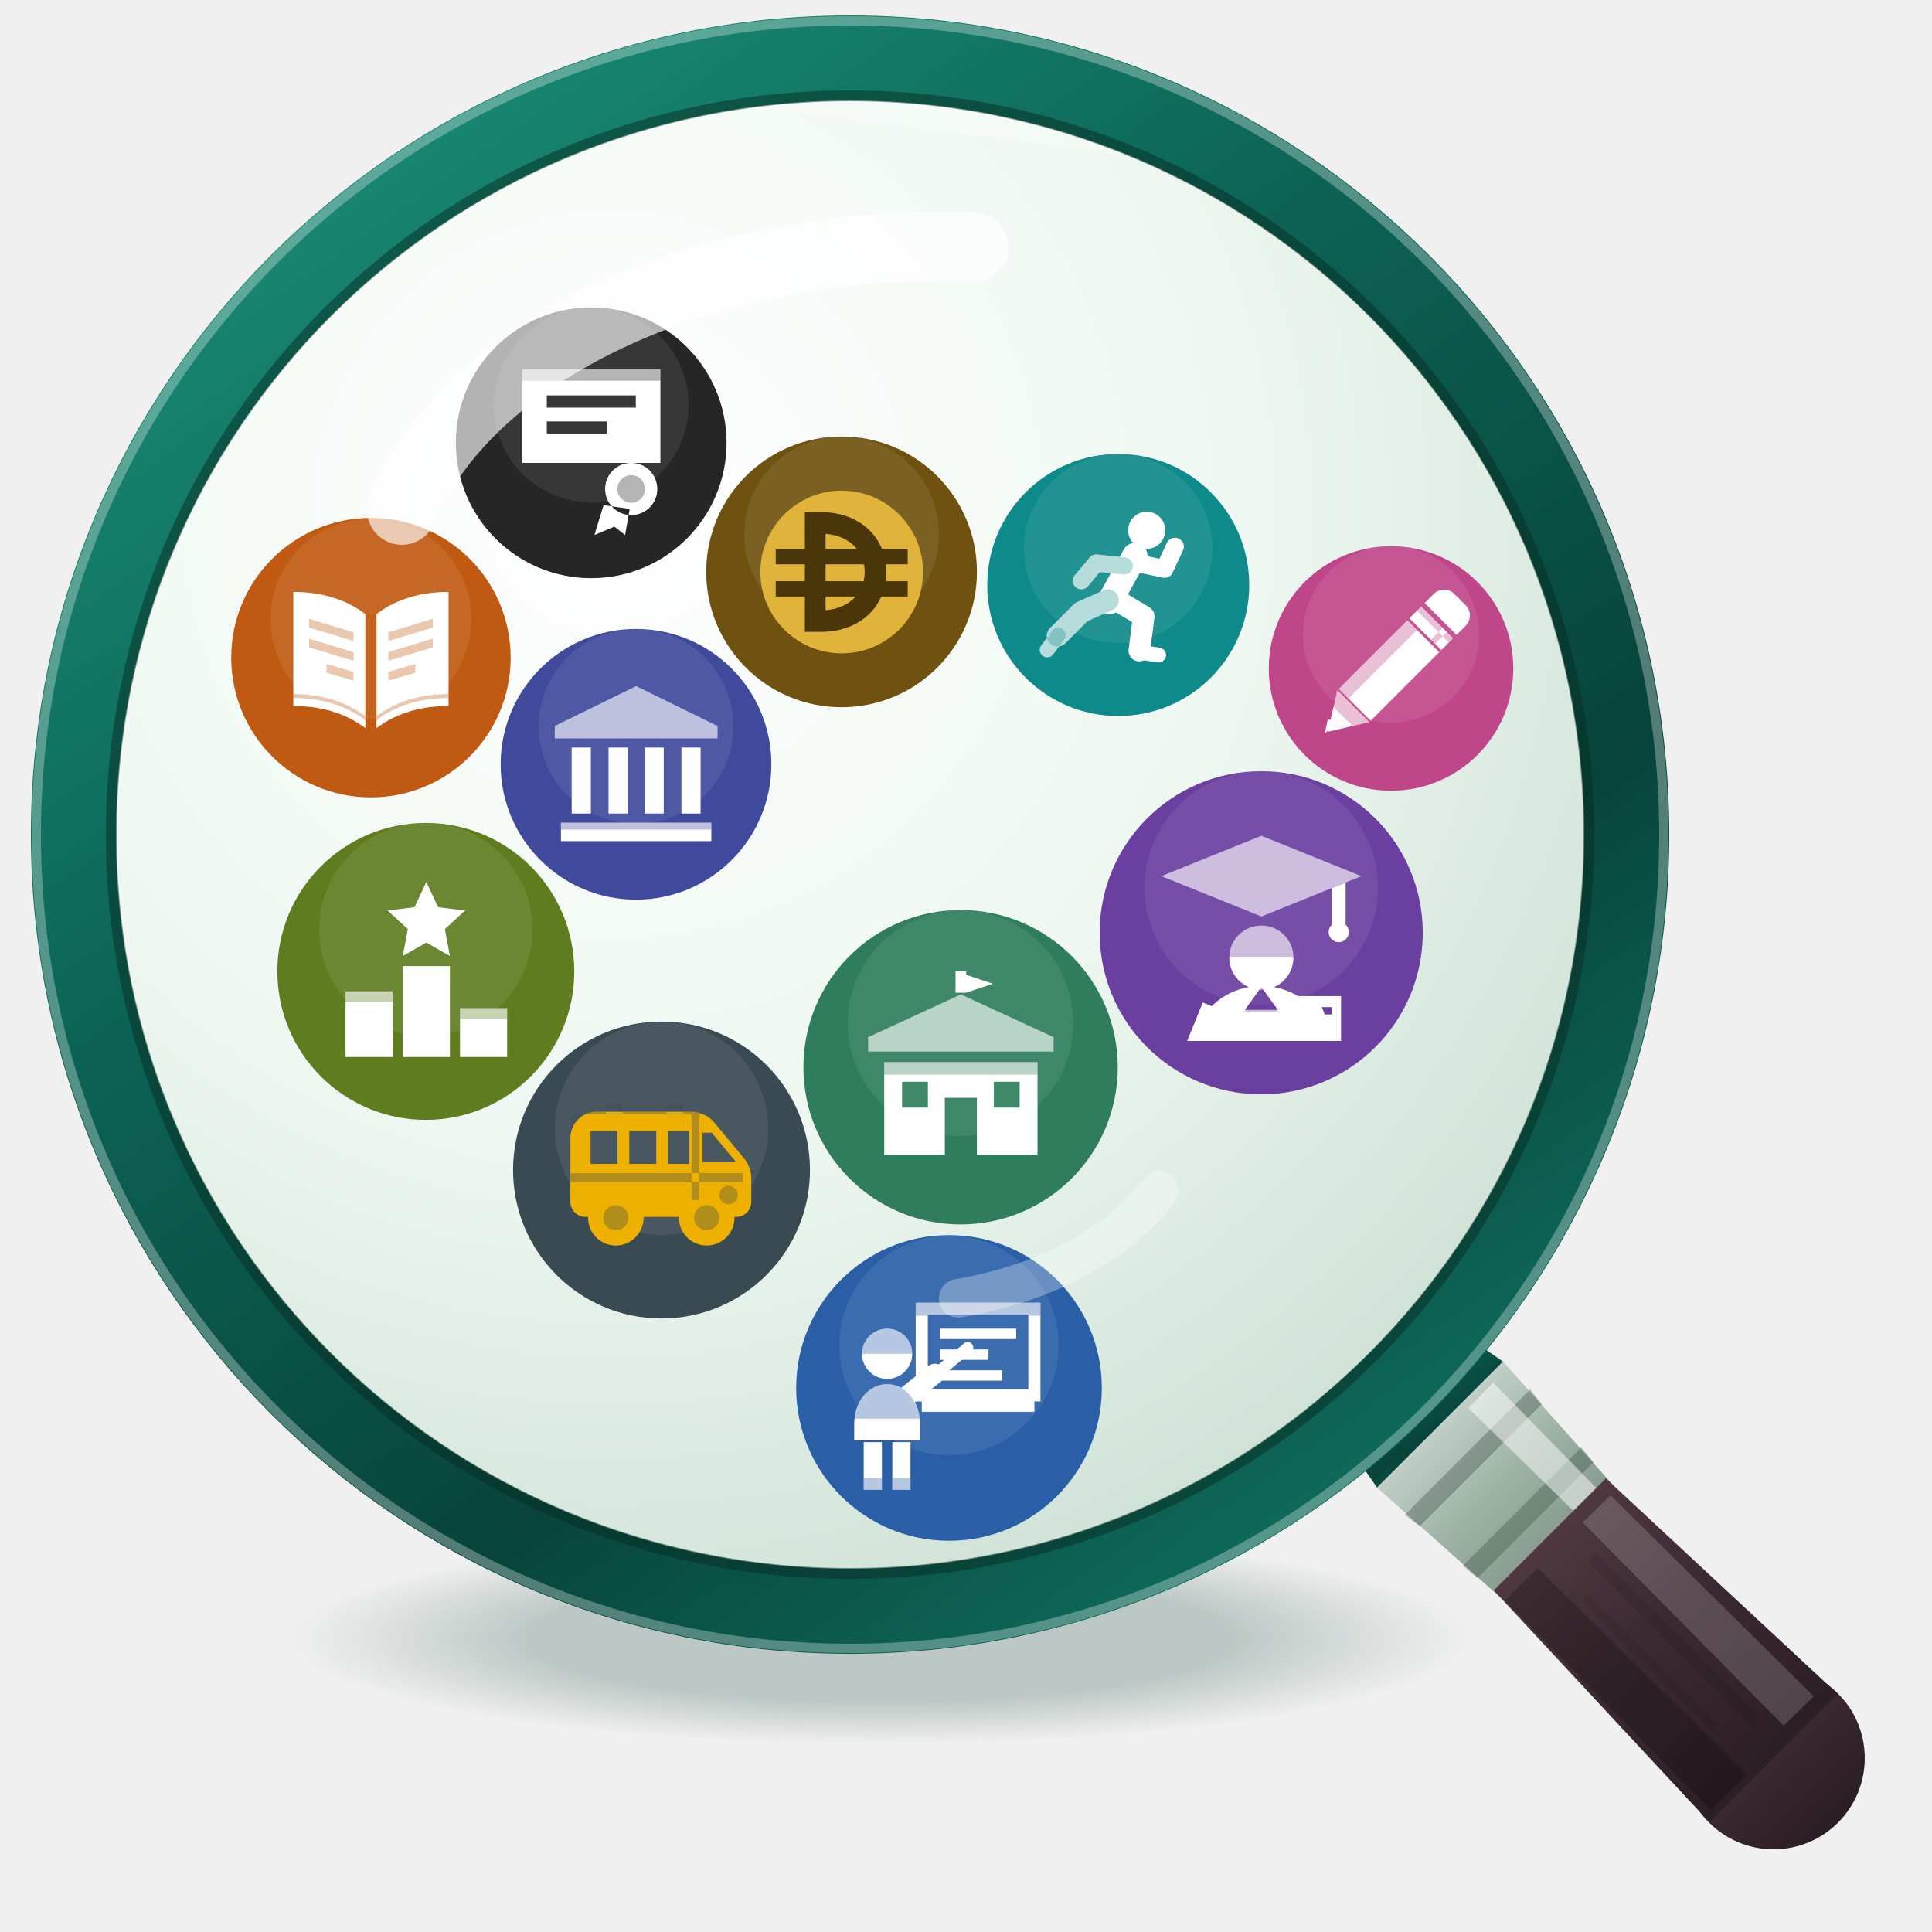
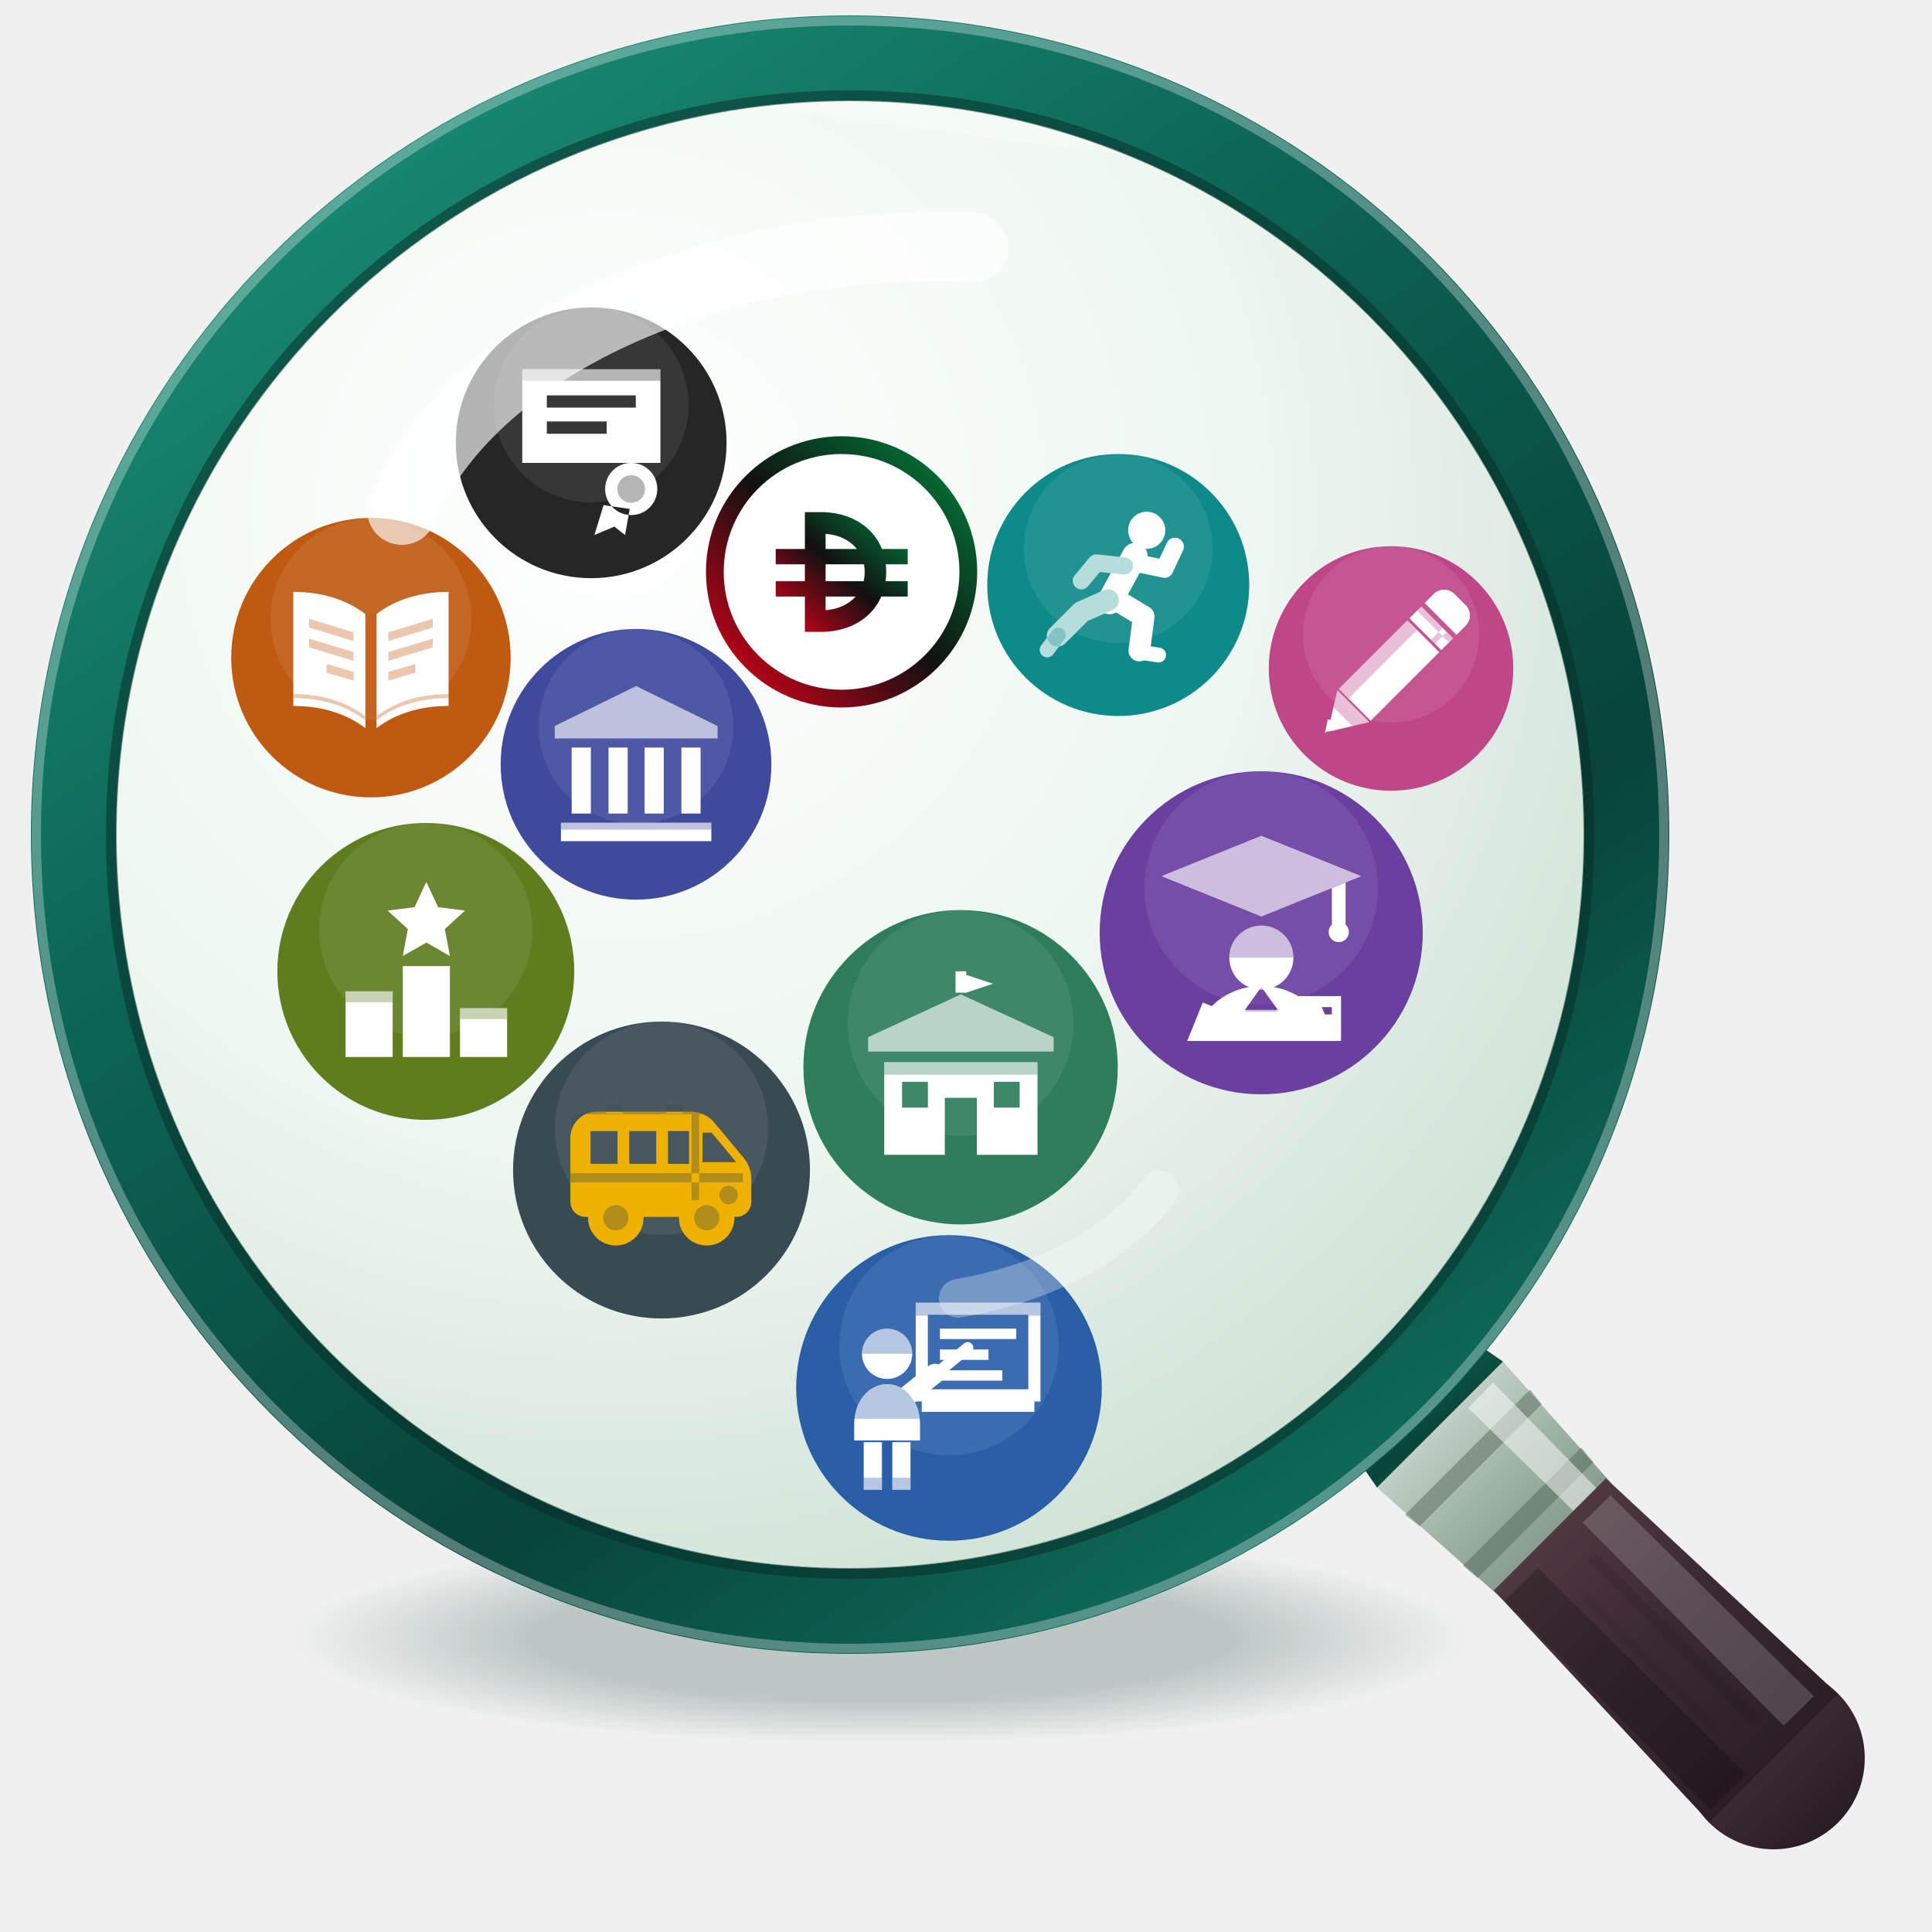
<svg xmlns="http://www.w3.org/2000/svg" viewBox="0 0 250 250" width="250" height="250" role="img" aria-label="Dubai Schools">
  <defs>
    <clipPath id="lensClip">
      <circle cx="110" cy="108" r="95" />
    </clipPath>
    <radialGradient id="glass" cx="34%" cy="28%" r="78%">
      <stop offset="0" stop-color="#ffffff" />
      <stop offset="0.55" stop-color="#eef7f1" />
      <stop offset="1" stop-color="#cfe2d6" />
    </radialGradient>
    <linearGradient id="ringMetal" x1="0.15" y1="0" x2="0.85" y2="1">
      <stop offset="0" stop-color="#1a8d76" />
      <stop offset="0.35" stop-color="#0c6455" />
      <stop offset="0.7" stop-color="#08443a" />
      <stop offset="1" stop-color="#0f7361" />
    </linearGradient>
    <linearGradient id="handleWood" x1="0" y1="0" x2="1" y2="1">
      <stop offset="0" stop-color="#5a4048" />
      <stop offset="0.45" stop-color="#3c2a33" />
      <stop offset="1" stop-color="#241820" />
    </linearGradient>
    <linearGradient id="ferrule" x1="0" y1="0" x2="1" y2="1">
      <stop offset="0" stop-color="#e6ecea" />
      <stop offset="0.5" stop-color="#9fb4a6" />
      <stop offset="1" stop-color="#6f8478" />
+     </linearGradient>
+     <linearGradient id="dhGrad" x1="0" y1="1" x2="1" y2="0">
+       <stop offset="0" stop-color="#e2001a" />
+       <stop offset="0.5" stop-color="#111111" />
+       <stop offset="1" stop-color="#00843d" />
    </linearGradient>
    <radialGradient id="drop" cx="50%" cy="50%" r="50%">
      <stop offset="0.6" stop-color="#0b3b31" stop-opacity=".22" />
      <stop offset="1" stop-color="#0b3b31" stop-opacity="0" />
    </radialGradient>
  </defs>
  <ellipse cx="114" cy="212" rx="76.32" ry="13.78" fill="url(#drop)" />
  <path d="M170.1 180.8 L178.2 192.5 L194.5 176.2 L182.8 168.1 Z" fill="url(#ringMetal)" />
  <path d="M178.2 192.5 L194.7 207.2 L209.2 192.7 L194.5 176.2 Z" fill="url(#ferrule)" />
  <path d="M181.8 196.0 L183.7 197.5 L199.5 181.7 L198.0 179.8 Z" fill="#3f5148" opacity=".38" />
  <path d="M189.3 202.6 L191.2 204.2 L206.2 189.2 L204.6 187.3 Z" fill="#3f5148" opacity=".38" />
  <path d="M190.0 182.2 L204.3 196.2 L207.2 193.2 L193.2 178.9 Z" fill="#ffffff" opacity=".5" />
  <circle cx="229.5" cy="227.5" r="11.8" fill="url(#handleWood)" />
  <path d="M193.3 205.8 L221.2 235.8 L237.8 219.2 L207.8 191.3 Z" fill="url(#handleWood)" />
  <path d="M204.8 197.0 L230.8 223.3 L234.7 219.5 L208.4 193.5 Z" fill="#ffffff" opacity=".17" />
  <path d="M194.7 207.1 L221.4 234.2 L226.0 229.6 L199.0 202.9 Z" fill="#000000" opacity=".22" />
  <path d="M205.5 202.0 L226.7 223.3 L227.8 222.1 L206.5 201.0 Z" fill="#000000" opacity=".09" />
  <path d="M204.6 207.1 L221.5 224.1 L222.5 223.2 L205.5 206.3 Z" fill="#000000" opacity=".07" />
  <circle cx="110" cy="108" r="95" fill="url(#glass)" />
  <g clip-path="url(#lensClip)">
    <g class="bub" style="--i:0">
      <circle cx="163.2" cy="120.7" r="20.905" fill="#6b3fa0" />
      <circle cx="163.2" cy="114.9" r="15.1" fill="#fff" opacity=".08" />
      <g transform="translate(149.0 106.5) scale(1.185)">
        <path d="M12 11.2a3.5 3.5 0 1 0 0 7 3.5 3.5 0 0 0 0-7z" fill="#fff" fill-rule="evenodd" />
        <path d="M12 17.8c-3.6 0-6.6 2.4-7.2 5.5l.1.5h14.2l.1-.5c-.6-3.1-3.6-5.5-7.2-5.5zM12 17.9 10.2 20.4h3.6z" fill="#fff" fill-rule="evenodd" />
        <path d="M5.6 19.6 3.9 23.8h2.3l1.4-3.4z" fill="#fff" fill-rule="evenodd" />
        <path d="M18.4 19.6l1.7 4.2h-2.3l-1.4-3.4z" fill="#fff" fill-rule="evenodd" />
        <path d="M15.6 18.9h5.1v4.9h-5.1z M16.6 20.1h3.1v.8h-3.1z M16.6 21.6h2.2v.8h-2.2z" fill="#fff" fill-rule="evenodd" />
        <path d="M12 1.4 22.9 5.8 12 10.2 1.1 5.8z" fill="#fff" fill-rule="evenodd" />
        <path d="M21.2 6.5v4.6a1.1 1.1 0 1 1-1.5 0V7.1z" fill="#fff" fill-rule="evenodd" />
        <path d="M12 1.4 22.9 5.8 12 10.2 1.1 5.8z M12 11.2a3.5 3.5 0 0 0-3.5 3.5h7A3.5 3.5 0 0 0 12 11.2zM12 17.9 10.2 20.6h3.6z" fill="#6b3fa0" fill-rule="evenodd" opacity=".34" />
      </g>
    </g>
    <g class="bub" style="--i:1">
      <circle cx="124.3" cy="138.1" r="20.34" fill="#2f7d5c" />
      <circle cx="124.3" cy="132.4" r="14.6" fill="#fff" opacity=".08" />
      <g transform="translate(110.5 124.3) scale(1.153)">
        <path d="M11.4 1.2h1.2v2.4h-1.2z M12.6 1.6l3 1-3 1zM12 3.8 22.4 8.6v1.6H1.6V8.6zM3.4 11.4h17.2V21.8H3.4zM10.2 15.4h3.6v6.4h-3.6zM5.4 13.6h2.9v2.9H5.4z M15.7 13.6h2.9v2.9h-2.9z" fill="#fff" fill-rule="evenodd" />
        <path d="M12 3.8 22.4 8.6v1.6H1.6V8.6z M3.4 11.4h17.2v1.4H3.4z" fill="#2f7d5c" fill-rule="evenodd" opacity=".34" />
      </g>
    </g>
    <g class="bub" style="--i:2">
      <circle cx="122.8" cy="179.6" r="19.775" fill="#2a5fa8" />
      <circle cx="122.8" cy="174.1" r="14.2" fill="#fff" opacity=".08" />
      <g transform="translate(109.3 166.1) scale(1.121)">
        <path d="M8.2 2.2h14.4v11.4H8.2z M9.6 3.6h11.6v8.6H9.6zM11 5.2h8.8v1.2H11z M11 7.6h5.6v1.2H11z M11 10h7.2v1.2H11zM8.9 13.6h13v1.2h-13z" fill="#fff" fill-rule="evenodd" />
        <path d="M4.9 5.2a2.9 2.9 0 1 0 0 5.8 2.9 2.9 0 0 0 0-5.8z" fill="#fff" fill-rule="evenodd" />
        <path d="M4.9 11.6c-2.1 0-3.8 2-3.8 4.6v1.9h7.6v-1.9c0-2.6-1.7-4.6-3.8-4.6z" fill="#fff" fill-rule="evenodd" />
        <path d="M2.2 18.3h2.1v5.5H2.2z M5.5 18.3h2.1v5.5H5.5z" fill="#fff" fill-rule="evenodd" />
        <path d="M6.4 13.6 10.4 10.4" fill="none" stroke="#fff" stroke-width="2.3" stroke-linecap="round" stroke-linejoin="round" />
        <path d="M10.2 10.7 14.2 7.4" fill="none" stroke="#fff" stroke-width="1.3" stroke-linecap="round" stroke-linejoin="round" />
        <path d="M8.2 2.2h14.4v1.5H8.2z M4.9 5.2a2.9 2.9 0 0 0-2.9 2.9h5.8a2.9 2.9 0 0 0-2.9-2.9zM1.1 15.6c.4-2.4 1.9-4 3.8-4s3.4 1.6 3.8 4zM2.2 22.4h2.1v1.4H2.2z M5.5 22.4h2.1v1.4H5.5z" fill="#2a5fa8" fill-rule="evenodd" opacity=".34" />
      </g>
    </g>
    <g class="bub" style="--i:3">
      <circle cx="85.6" cy="151.4" r="19.21" fill="#3a4a52" />
      <circle cx="85.6" cy="146.0" r="13.8" fill="#fff" opacity=".08" />
      <g transform="translate(72.5 138.3) scale(1.089)">
        <path d="M1.2 8.2c0-1.7 1.4-3.1 3.1-3.1h11.2c1.1 0 2.2.5 2.9 1.4l3.4 4.1c.6.7.9 1.6.9 2.5v2.7c0 1-.8 1.8-1.8 1.8H3c-1 0-1.8-.8-1.8-1.8zM3.6 7.4h3.2v3.9H3.6z M8.2 7.4h3.2v3.9H8.2z M12.8 7.4h2.5v3.9h-2.5zM16.9 7.6h1.1l2.9 3.5h-4z" fill="#efb100" fill-rule="evenodd" />
        <path d="M6.6 14.4a3.3 3.3 0 1 0 0 6.6 3.3 3.3 0 0 0 0-6.6z" fill="#efb100" fill-rule="evenodd" />
        <path d="M17.4 14.4a3.3 3.3 0 1 0 0 6.6 3.3 3.3 0 0 0 0-6.6z" fill="#efb100" fill-rule="evenodd" />
        <path d="M1.2 8.2c0-1.7 1.4-3.1 3.1-3.1h11.2c.5 0 1 .1 1.5.3H1.4zM6.6 16.2a1.5 1.5 0 1 0 0 3 1.5 1.5 0 0 0 0-3z M17.4 16.2a1.5 1.5 0 1 0 0 3 1.5 1.5 0 0 0 0-3zM1.2 12.4h20.5v1.1H1.2zM15.6 5.4h.9v10.2h-.9zM20 13.9a1.1 1.1 0 1 0 0 2.2 1.1 1.1 0 0 0 0-2.2zM5.4 4.2h2v1.1h-2z M12.6 4.2h2v1.1h-2z" fill="#3a4a52" fill-rule="evenodd" opacity=".34" />
      </g>
    </g>
    <g class="bub" style="--i:4">
      <circle cx="55.1" cy="125.7" r="19.21" fill="#5f7d1f" />
      <circle cx="55.1" cy="120.3" r="13.8" fill="#fff" opacity=".08" />
      <g transform="translate(42.1 112.6) scale(1.089)">
        <path d="M12 1.4l1.4 3 3.2.4-2.4 2.2.6 3.2-2.8-1.6-2.8 1.6.6-3.2L7.4 4.8l3.2-.4zM9.2 11.4h5.6v10.8H9.2zM2.4 14.4H8v7.8H2.4zM16 16.4h5.6v5.8H16z" fill="#fff" fill-rule="evenodd" />
        <path d="M2.4 14.4H8v1.3H2.4z M16 16.4h5.6v1.3H16z" fill="#5f7d1f" fill-rule="evenodd" opacity=".34" />
      </g>
    </g>
    <g class="bub" style="--i:5">
      <circle cx="48.0" cy="85.1" r="18.08" fill="#c05a12" />
      <circle cx="48.0" cy="80.1" r="13.0" fill="#fff" opacity=".08" />
      <g transform="translate(35.7 72.8) scale(1.025)">
        <path d="M11.3 6.5C8.8 4.6 5.7 3.7 2.2 3.7v12.9c3.5 0 6.6.9 9.1 2.8zM12.7 6.5c2.5-1.9 5.6-2.8 9.1-2.8v12.9c-3.5 0-6.6.9-9.1 2.8zM2.2 16.6c3.5 0 6.6.9 9.1 2.8v1.5c-2.5-1.9-5.6-2.8-9.1-2.8zM21.8 16.6c-3.5 0-6.6.9-9.1 2.8v1.5c2.5-1.9 5.6-2.8 9.1-2.8z" fill="#fff" fill-rule="evenodd" />
        <path d="M11.3 6.5h1.4v12.9h-1.4zM9.8 8.8 4.2 7.1v1.1l5.6 1.7z M9.8 11.3 4.2 9.6v1.1l5.6 1.7zM9.8 13.8 6.4 12.8v1.1l3.4 1zM14.2 8.8 19.8 7.1v1.1l-5.6 1.7z M14.2 11.3 19.8 9.6v1.1l-5.6 1.7zM14.2 13.8 17.6 12.8v1.1l-3.4 1zM2.2 16.6c3.5 0 6.6.9 9.1 2.8v.5c-2.5-1.9-5.6-2.8-9.1-2.8zM21.8 16.6c-3.5 0-6.6.9-9.1 2.8v.5c2.5-1.9 5.6-2.8 9.1-2.8z" fill="#c05a12" fill-rule="evenodd" opacity=".34" />
      </g>
    </g>
    <g class="bub" style="--i:6">
      <circle cx="82.3" cy="98.9" r="17.515" fill="#3f4a9c" />
      <circle cx="82.3" cy="94.0" r="12.6" fill="#fff" opacity=".08" />
      <g transform="translate(70.4 87.0) scale(0.993)">
        <path d="M12 1.8 22.6 7v1.6H1.4V7zM3.6 9.8h2.5v8.6H3.6z M8.4 9.8h2.5v8.6H8.4z M13.1 9.8h2.5v8.6h-2.5z M17.9 9.8h2.5v8.6h-2.5zM2.2 19.6h19.6v2.4H2.2z" fill="#fff" fill-rule="evenodd" />
        <path d="M12 1.8 22.6 7v1.6H1.4V7z M2.2 19.6h19.6v.9H2.2z" fill="#3f4a9c" fill-rule="evenodd" opacity=".34" />
      </g>
    </g>
    <g class="bub" style="--i:7">
      <circle cx="76.5" cy="57.3" r="17.515" fill="#262626" />
      <circle cx="76.5" cy="52.4" r="12.6" fill="#fff" opacity=".08" />
      <g transform="translate(64.6 45.4) scale(0.993)">
        <path d="M3 2.4h18v12.2H3z M6.2 5.8h11.6v1.6H6.2z M6.2 9.2h7.8v1.6H6.2zM17.2 14.6a3.4 3.4 0 1 0 0 6.8 3.4 3.4 0 0 0 0-6.8zM13.6 20.1 12.4 24l2.6-1.1 1.4 1.1.6-3.4z" fill="#fff" fill-rule="evenodd" />
        <path d="M3 2.4h18v1.5H3z M17.2 16.2a1.8 1.8 0 1 0 0 3.6 1.8 1.8 0 0 0 0-3.6z" fill="#262626" fill-rule="evenodd" opacity=".34" />
      </g>
    </g>
    <g class="bub" style="--i:8">
-       <circle cx="108.9" cy="74.0" r="17.515" fill="#6f5210" />
+       <circle cx="108.9" cy="74.0" r="17.515" fill="#ffffff" />
      <circle cx="108.9" cy="69.1" r="12.6" fill="#fff" opacity=".08" />
+       <circle cx="108.9" cy="74.0" r="16.4" fill="none" stroke="url(#dhGrad)" stroke-width="2.3" />
      <g transform="translate(97.0 62.1) scale(0.993)">
-         <path d="M12 1.4a10.6 10.6 0 1 1 0 21.2 10.6 10.6 0 0 1 0-21.2z" fill="#e0b33a" fill-rule="evenodd" />
-         <path d="M7.2 4.2h2.7v15.6H7.2zM9.3 4.2c5 0 8.5 3.2 8.5 7.8s-3.5 7.8-8.5 7.8V17c3.4 0 5.7-2.1 5.7-5s-2.3-5-5.7-5zM3.4 9h17.2v2H3.4zM3.4 13.2h17.2v2H3.4z" fill="#4a3608" />
+         <path d="M7.2 4.2h2.7v15.6H7.2zM9.3 4.2c5 0 8.5 3.2 8.5 7.8s-3.5 7.8-8.5 7.8V17c3.4 0 5.7-2.1 5.7-5s-2.3-5-5.7-5zM3.4 9h17.2v2H3.4zM3.4 13.2h17.2v2H3.4z" fill="url(#dhGrad)" />
      </g>
    </g>
    <g class="bub" style="--i:9">
      <circle cx="144.7" cy="75.7" r="16.95" fill="#0f8a8a" />
      <circle cx="144.7" cy="71.0" r="12.2" fill="#fff" opacity=".08" />
      <g transform="translate(133.2 64.2) scale(0.961)">
        <path d="M15.8 2.1a2.5 2.5 0 1 0 0 5 2.5 2.5 0 0 0 0-5z" fill="#fff" fill-rule="evenodd" />
        <path d="M14.2 8.0 10.8 14.2" fill="none" stroke="#fff" stroke-width="3.4" stroke-linecap="round" stroke-linejoin="round" />
        <path d="M12.8 9.4 9.0 9.0 7.0 11.4" fill="none" stroke="#fff" stroke-width="2.3" stroke-linecap="round" stroke-linejoin="round" />
        <path d="M10.6 14.0 7.0 15.6 3.8 18.8" fill="none" stroke="#fff" stroke-width="2.9" stroke-linecap="round" stroke-linejoin="round" />
        <path d="M3.9 18.7 2.4 20.7" fill="none" stroke="#fff" stroke-width="2" stroke-linecap="round" stroke-linejoin="round" />
        <path d="M14.4 9.0 18.2 9.8 19.6 6.8" fill="none" stroke="#fff" stroke-width="2.4" stroke-linecap="round" stroke-linejoin="round" />
        <path d="M11.4 13.8 15.4 16.2 14.8 20.8" fill="none" stroke="#fff" stroke-width="2.9" stroke-linecap="round" stroke-linejoin="round" />
        <path d="M14.8 21.0 17.4 21.4" fill="none" stroke="#fff" stroke-width="2" stroke-linecap="round" stroke-linejoin="round" />
        <path d="M12.8 9.4 9.0 9.0 7.0 11.4" fill="none" stroke="#0f8a8a" stroke-width="2.3" stroke-linecap="round" stroke-linejoin="round" opacity=".3" />
        <path d="M10.6 14.0 7.0 15.6 3.8 18.8" fill="none" stroke="#0f8a8a" stroke-width="2.9" stroke-linecap="round" stroke-linejoin="round" opacity=".3" />
        <path d="M3.9 18.7 2.4 20.7" fill="none" stroke="#0f8a8a" stroke-width="2" stroke-linecap="round" stroke-linejoin="round" opacity=".3" />
      </g>
    </g>
    <g class="bub" style="--i:10">
      <circle cx="180.0" cy="86.5" r="15.82" fill="#c0468a" />
      <circle cx="180.0" cy="82.1" r="11.4" fill="#fff" opacity=".08" />
      <g transform="translate(169.3 75.7) scale(0.896)">
        <path d="M18.1 1.3a2.1 2.1 0 0 1 3 0l1.6 1.6a2.1 2.1 0 0 1 0 3l-1.3 1.3-4.6-4.6z" fill="#fff" fill-rule="evenodd" />
        <path d="M16.3 3.1l4.6 4.6-1.7 1.7-4.6-4.6z" fill="#fff" fill-rule="evenodd" />
        <path d="M14.3 5.1l4.6 4.6-9.9 9.9-4.6-4.6z" fill="#fff" fill-rule="evenodd" />
        <path d="M4.2 15.2l4.6 4.6-6 1.4z" fill="#fff" fill-rule="evenodd" />
        <path d="M2.4 21.4l.4-2 1.6.4z" fill="#fff" fill-rule="evenodd" />
        <path d="M16.3 3.1l4.6 4.6-.6.6-4.6-4.6z M19.4 6.2l.6.6-1.7 1.7-.6-.6zM14.3 5.1l1.4 1.4-9.9 9.9-1.4-1.4zM4.2 15.2l4.6 4.6-2.4.6-2.8-2.8z" fill="#c0468a" fill-rule="evenodd" opacity=".34" />
      </g>
    </g>
    <path d="M15 90 a 95 95 0 0 1 142.5 -68.4 L 91 13 a 95 95 0 0 0 -77.9 85.5 z" fill="#ffffff" opacity=".26" />
  </g>
  <circle cx="110" cy="108" r="100.5" fill="none" stroke="url(#ringMetal)" stroke-width="11" />
  <circle cx="110" cy="108" r="95.6" fill="none" stroke="#062b24" stroke-width="1.4" opacity=".5" />
  <circle cx="110" cy="108" r="105.3" fill="none" stroke="#ffffff" stroke-width="1.2" opacity=".3" />
  <path d="M52 66 a 72 46 0 0 1 74 -34" stroke="#ffffff" stroke-width="9" stroke-linecap="round" fill="none" opacity=".65" />
  <path d="M150 154 a 40 26 0 0 1 -26 14" stroke="#ffffff" stroke-width="5" stroke-linecap="round" fill="none" opacity=".3" />
</svg>
